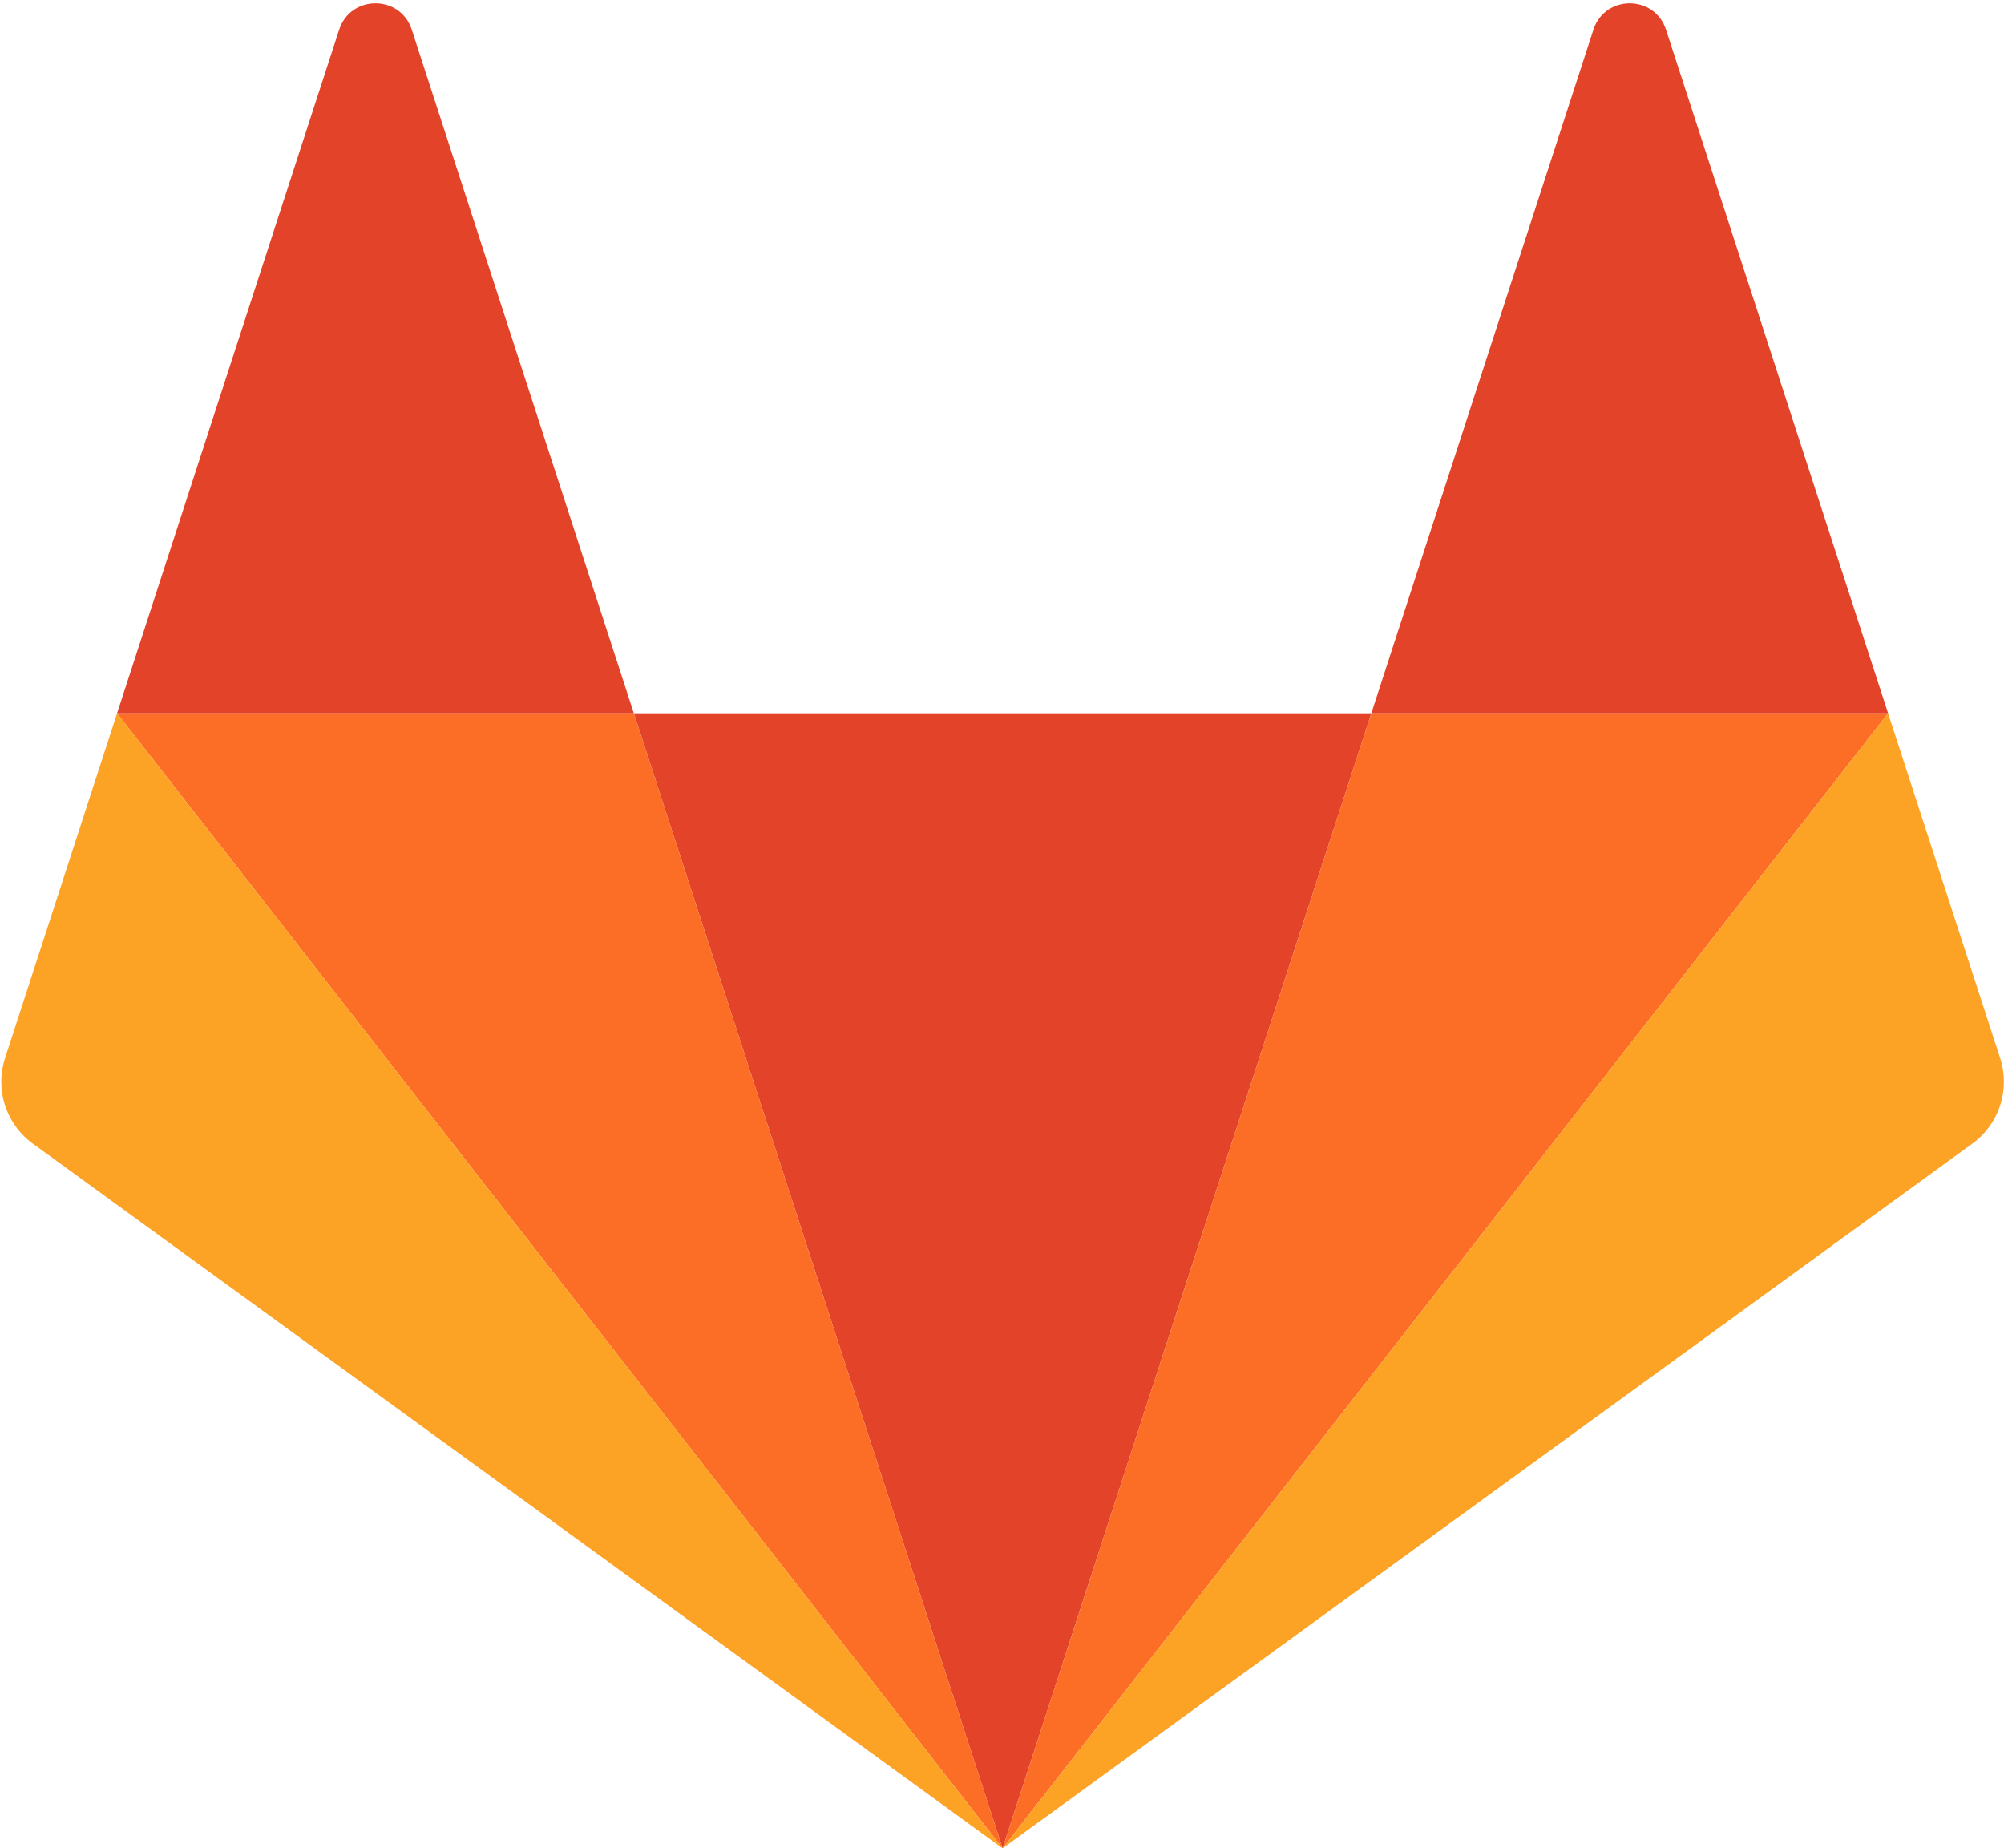
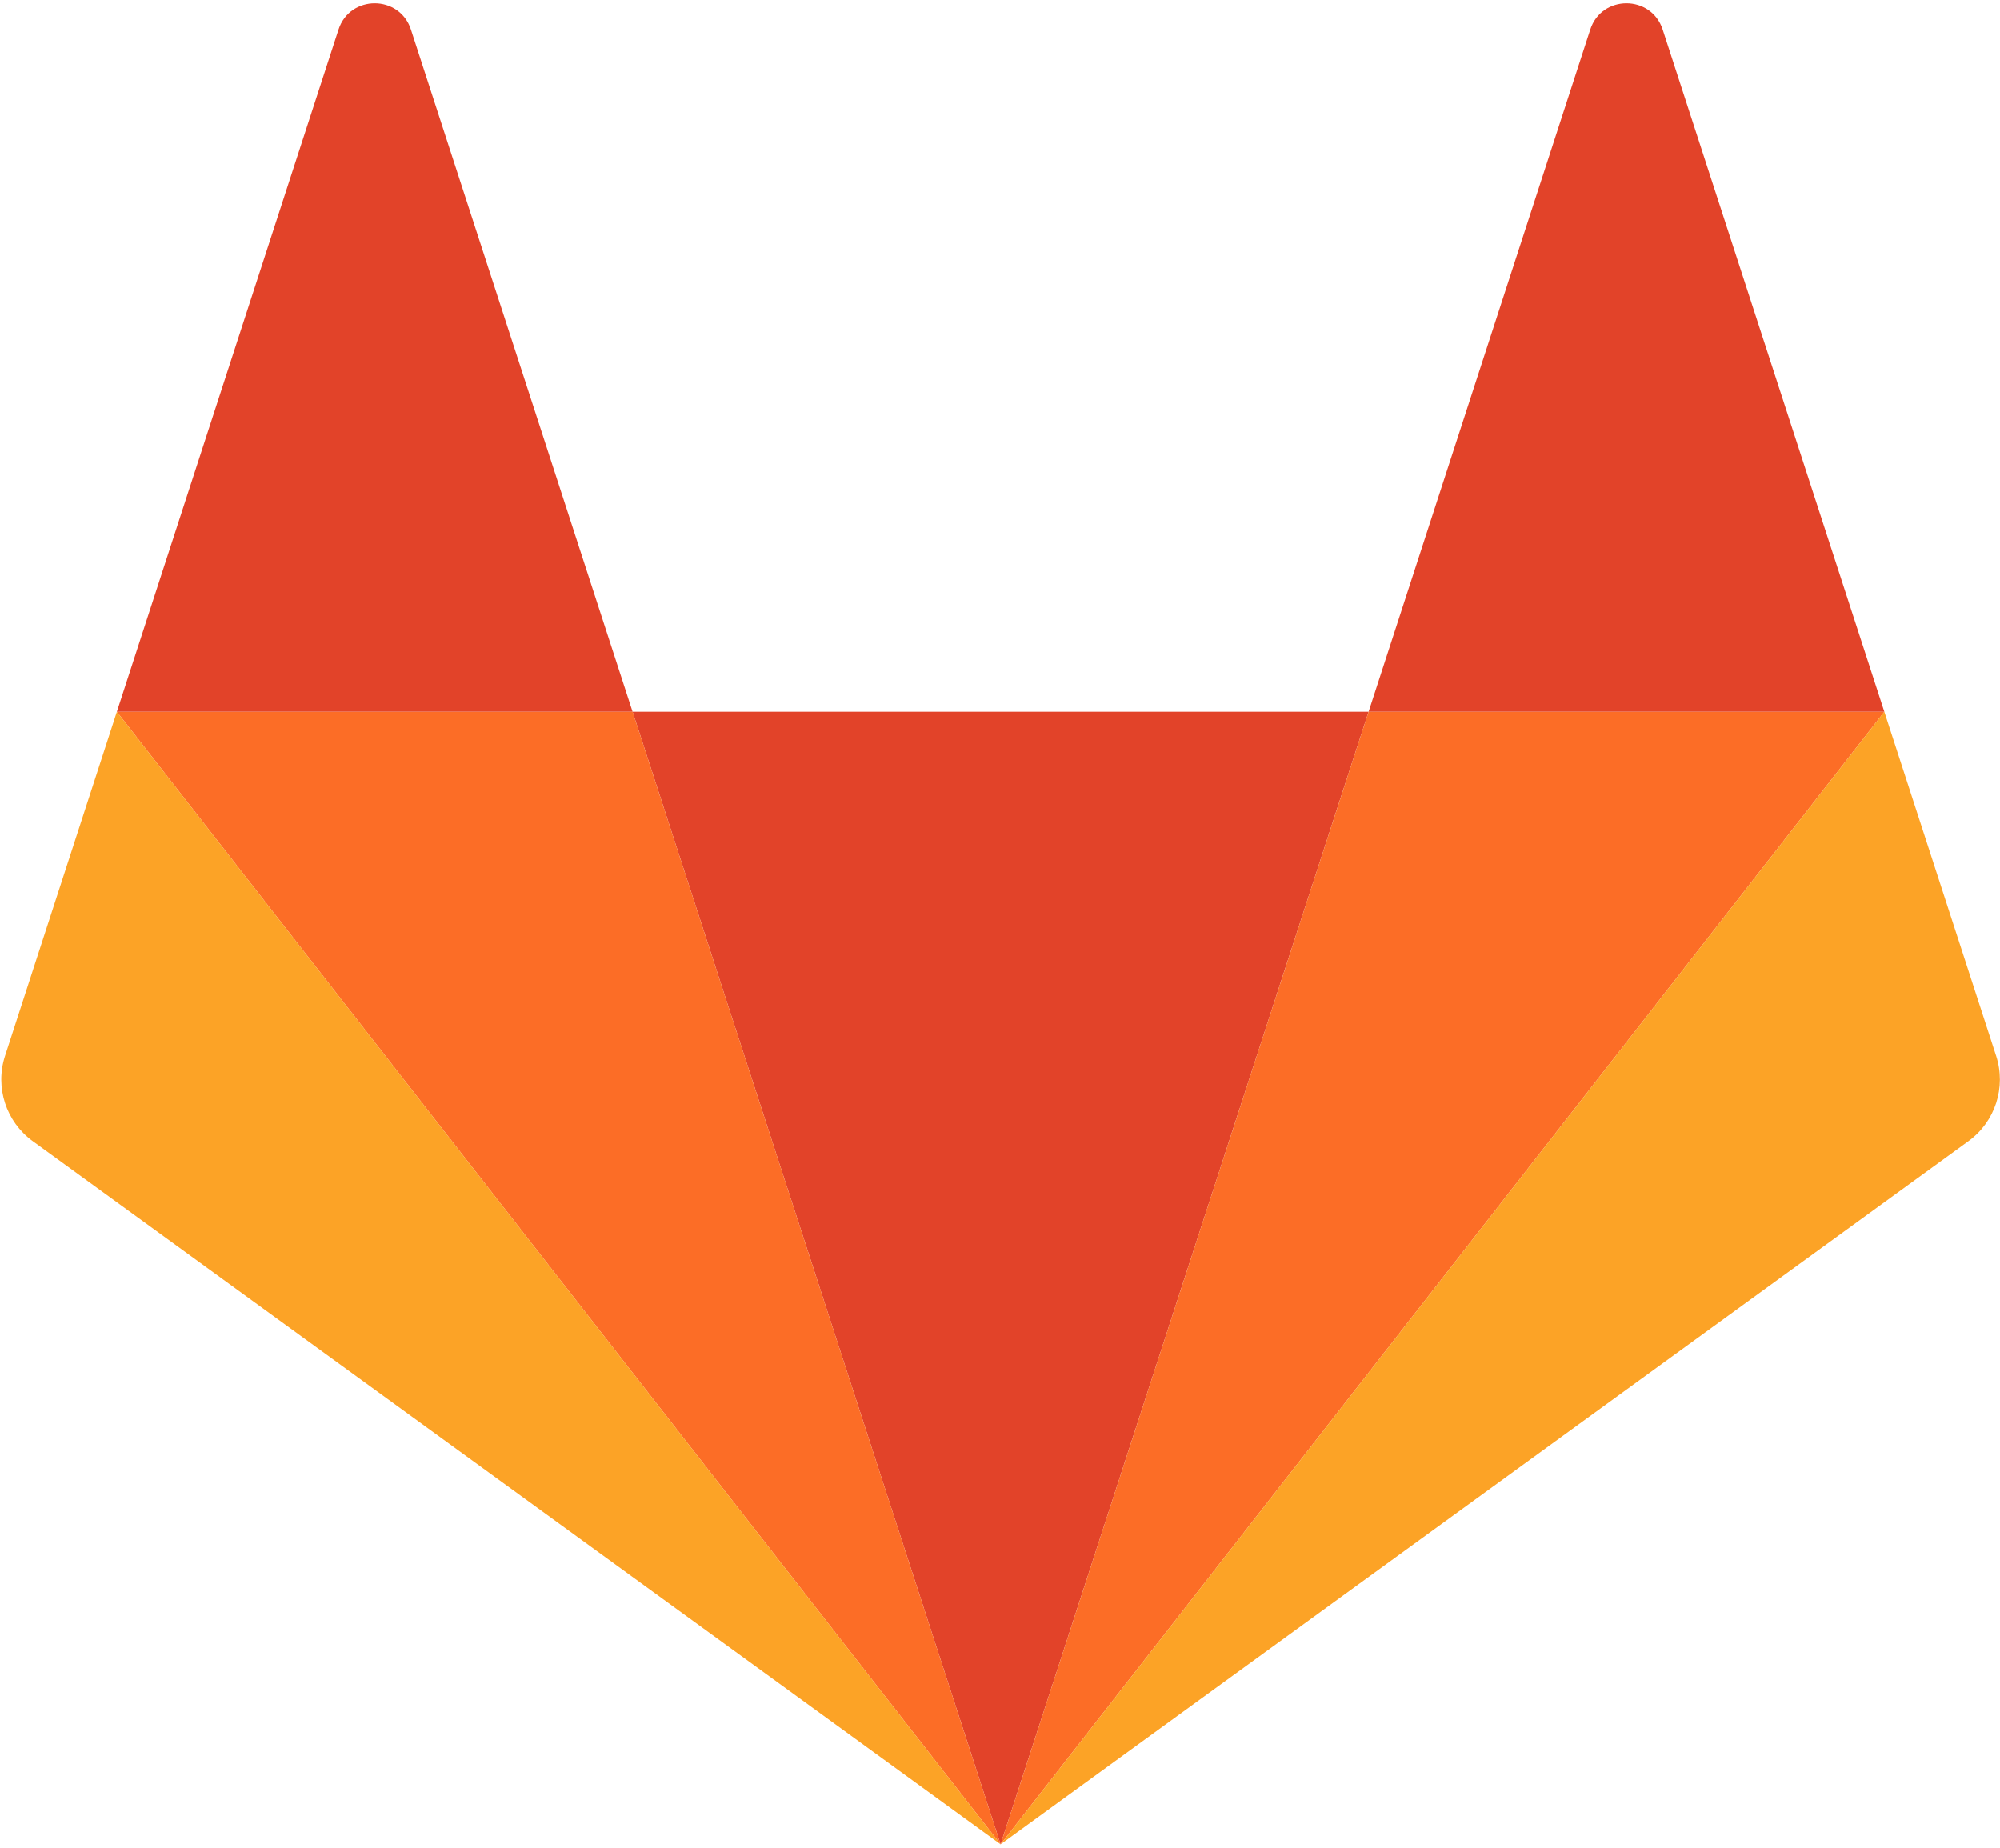
- <svg xmlns="http://www.w3.org/2000/svg" width="2500" height="2305" viewBox="0 0 256 236" preserveAspectRatio="xMinYMin meet">
-   <path d="M128.075 236.075l47.104-144.97H80.97l47.104 144.97z" fill="#E24329" />
-   <path d="M128.075 236.074L80.97 91.104H14.956l113.119 144.97z" fill="#FC6D26" />
-   <path d="M14.956 91.104L.642 135.16a9.752 9.752 0 0 0 3.542 10.903l123.891 90.012-113.12-144.97z" fill="#FCA326" />
-   <path d="M14.956 91.105H80.97L52.601 3.79c-1.46-4.493-7.816-4.492-9.275 0l-28.37 87.315z" fill="#E24329" />
-   <path d="M128.075 236.074l47.104-144.97h66.015l-113.12 144.97z" fill="#FC6D26" />
-   <path d="M241.194 91.104l14.314 44.056a9.752 9.752 0 0 1-3.543 10.903l-123.89 90.012 113.119-144.97z" fill="#FCA326" />
-   <path d="M241.194 91.105h-66.015l28.37-87.315c1.46-4.493 7.816-4.492 9.275 0l28.37 87.315z" fill="#E24329" />
+ <svg xmlns="http://www.w3.org/2000/svg" width="210px" height="194px" viewBox="0 0 210 194" version="1.1">
+   <defs />
+   <g id="Page-1" stroke="none" stroke-width="1" fill="none" fill-rule="evenodd">
+     <g id="Fill-1-+-Group-24">
+       <g id="Group-24">
+         <g id="Group">
+           <path d="M105.061,193.655 L105.061,193.655 L143.701,74.734 L66.421,74.734 L105.061,193.655 L105.061,193.655 Z" id="Fill-4" fill="#E24329" />
+           <path id="Fill-6" fill="#FC6D26" />
+           <path d="M105.061,193.655 L66.421,74.734 L12.268,74.734 L105.061,193.655 Z" id="Fill-8" fill="#FC6D26" />
+           <path id="Fill-10" fill="#FC6D26" />
+           <path d="M12.268,74.734 L12.268,74.734 L0.526,110.873 C-0.544,114.169 0.628,117.78 3.433,119.817 L105.061,193.655 L12.268,74.734 Z" id="Fill-12" fill="#FCA326" />
+           <path id="Fill-14" fill="#FC6D26" />
+           <path d="M12.268,74.734 L66.421,74.734 L43.148,3.109 C41.952,-0.577 36.737,-0.576 35.541,3.109 L12.268,74.734 Z" id="Fill-16" fill="#E24329" />
+           <path d="M105.061,193.655 L143.701,74.734 L197.854,74.734 L105.061,193.655 Z" id="Fill-18" fill="#FC6D26" />
+           <path d="M197.854,74.734 L197.854,74.734 L209.596,110.873 C210.667,114.169 209.494,117.78 206.69,119.817 L105.061,193.655 L197.854,74.734 Z" id="Fill-20" fill="#FCA326" />
+           <path d="M197.854,74.734 L143.701,74.734 L166.974,3.109 C168.171,-0.577 173.385,-0.576 174.582,3.109 L197.854,74.734 Z" id="Fill-22" fill="#E24329" />
+         </g>
+       </g>
+     </g>
+   </g>
</svg>
